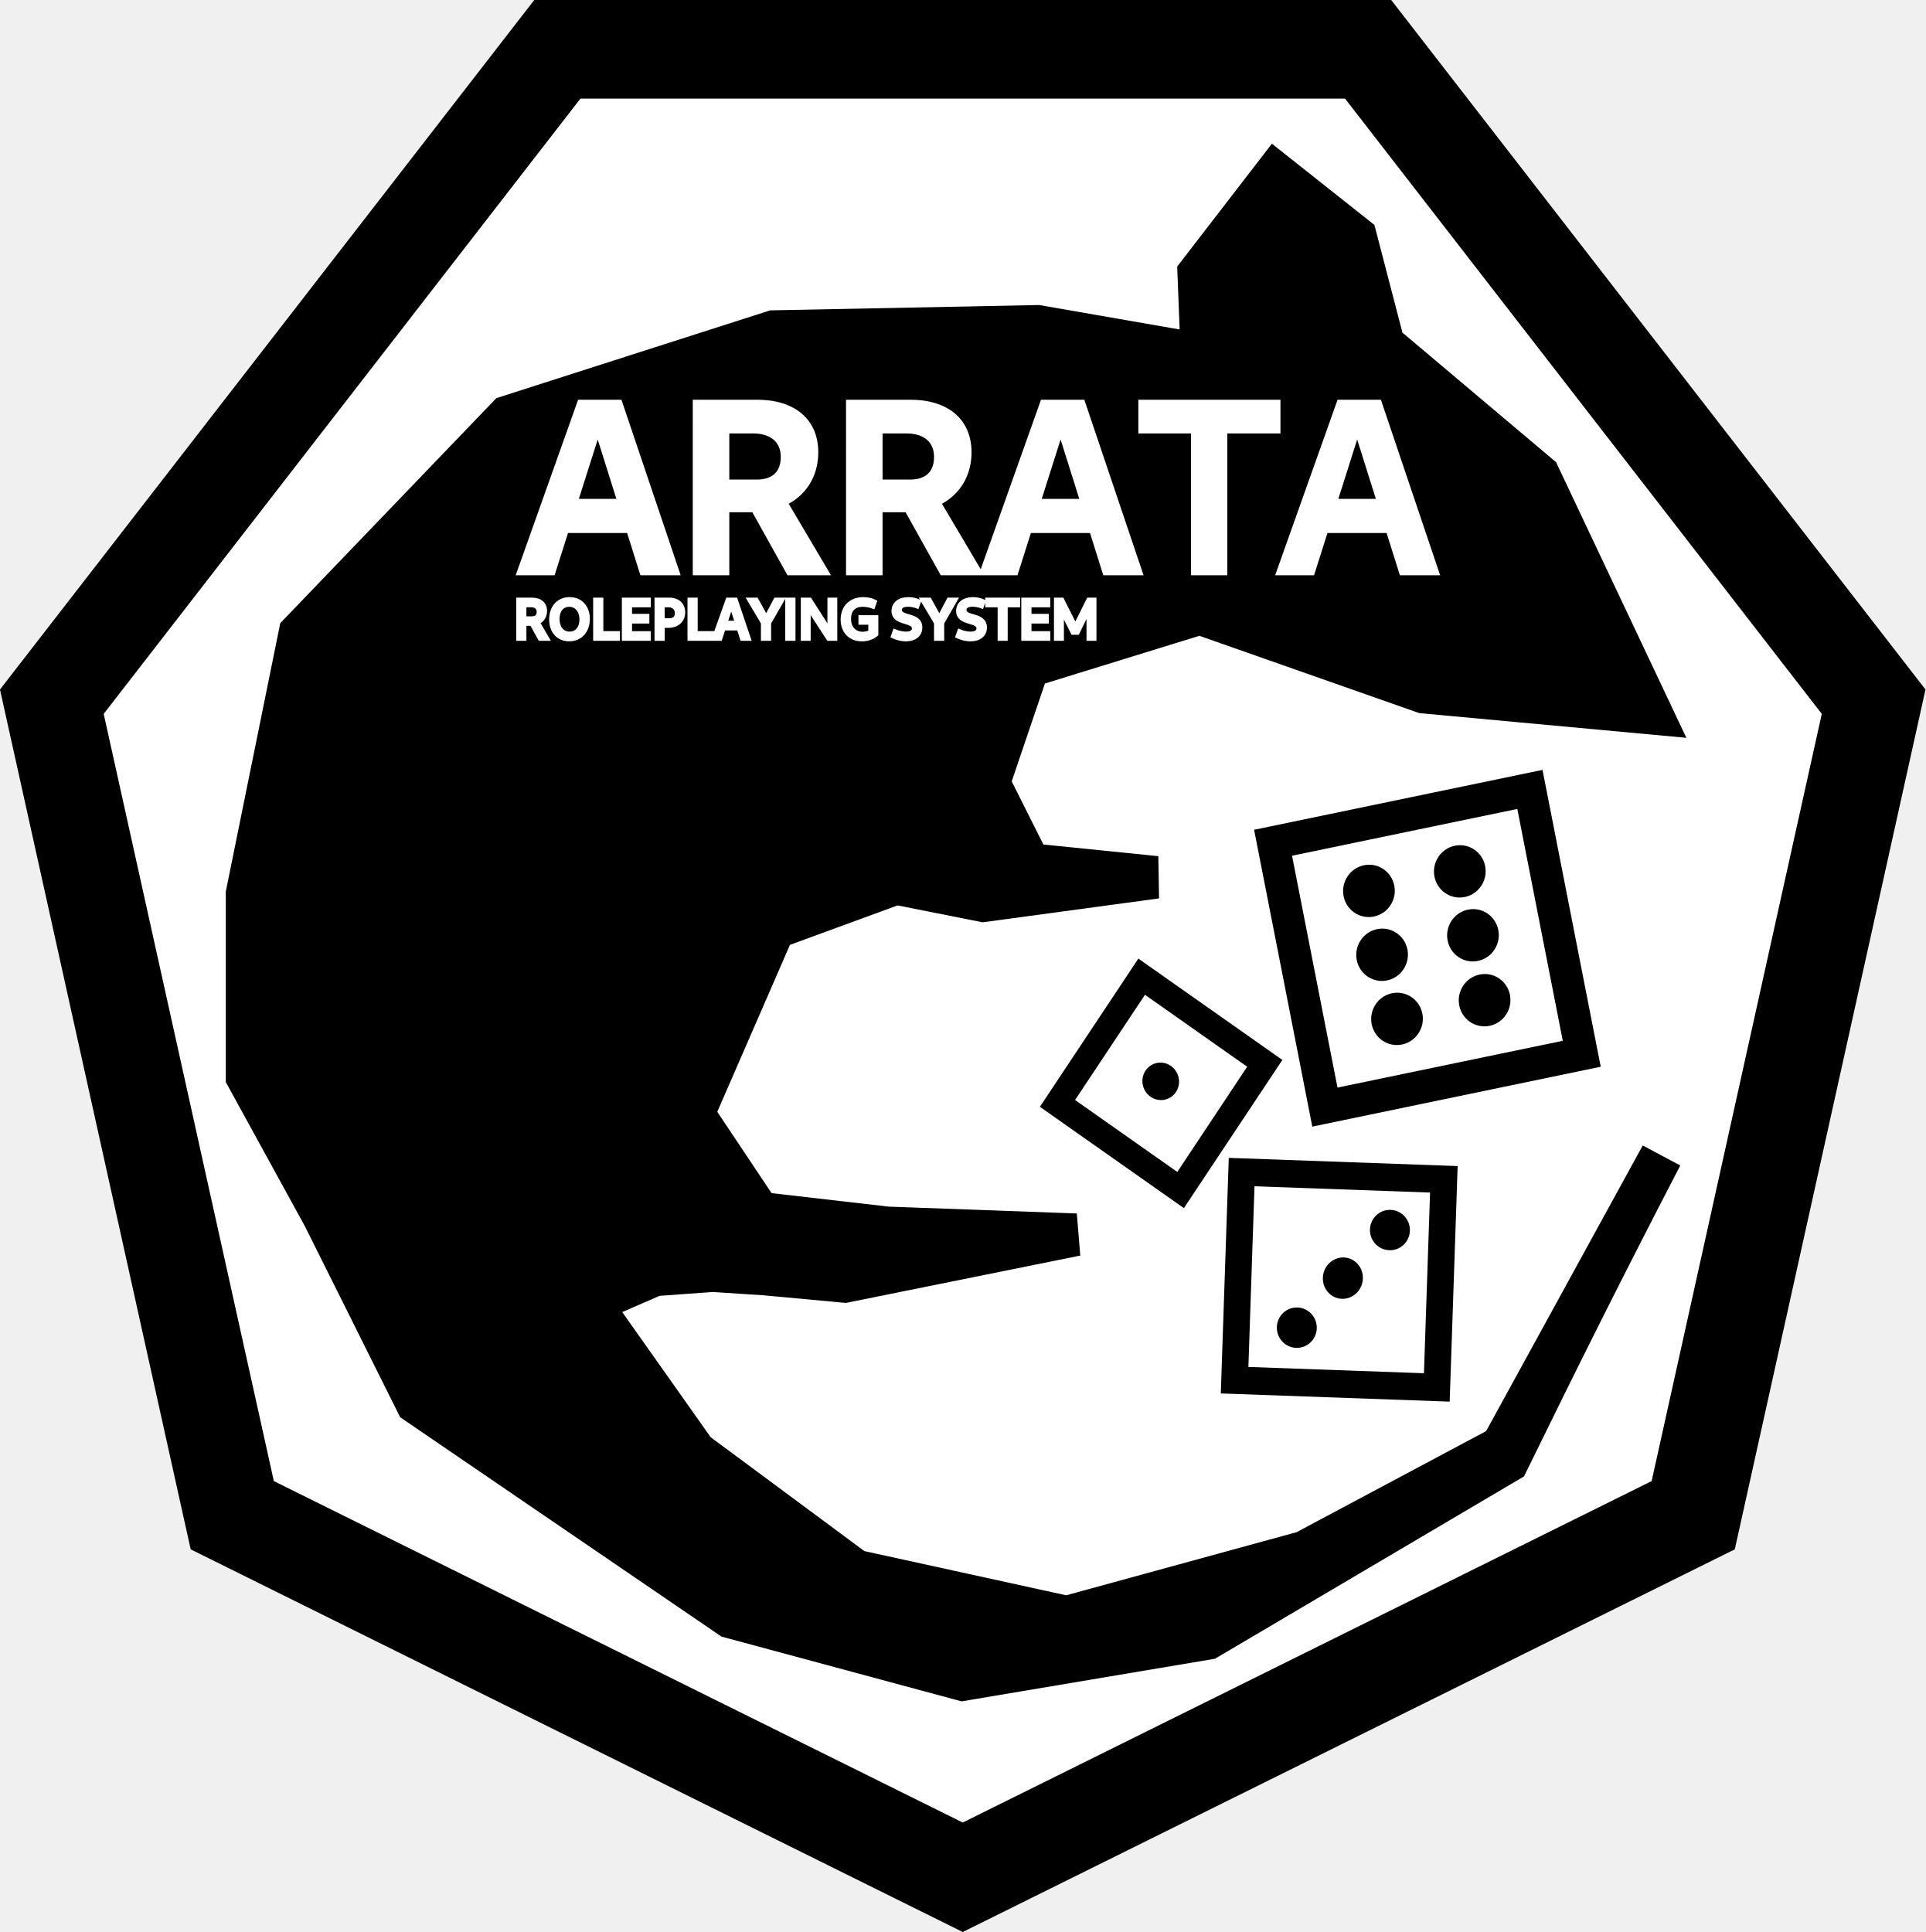
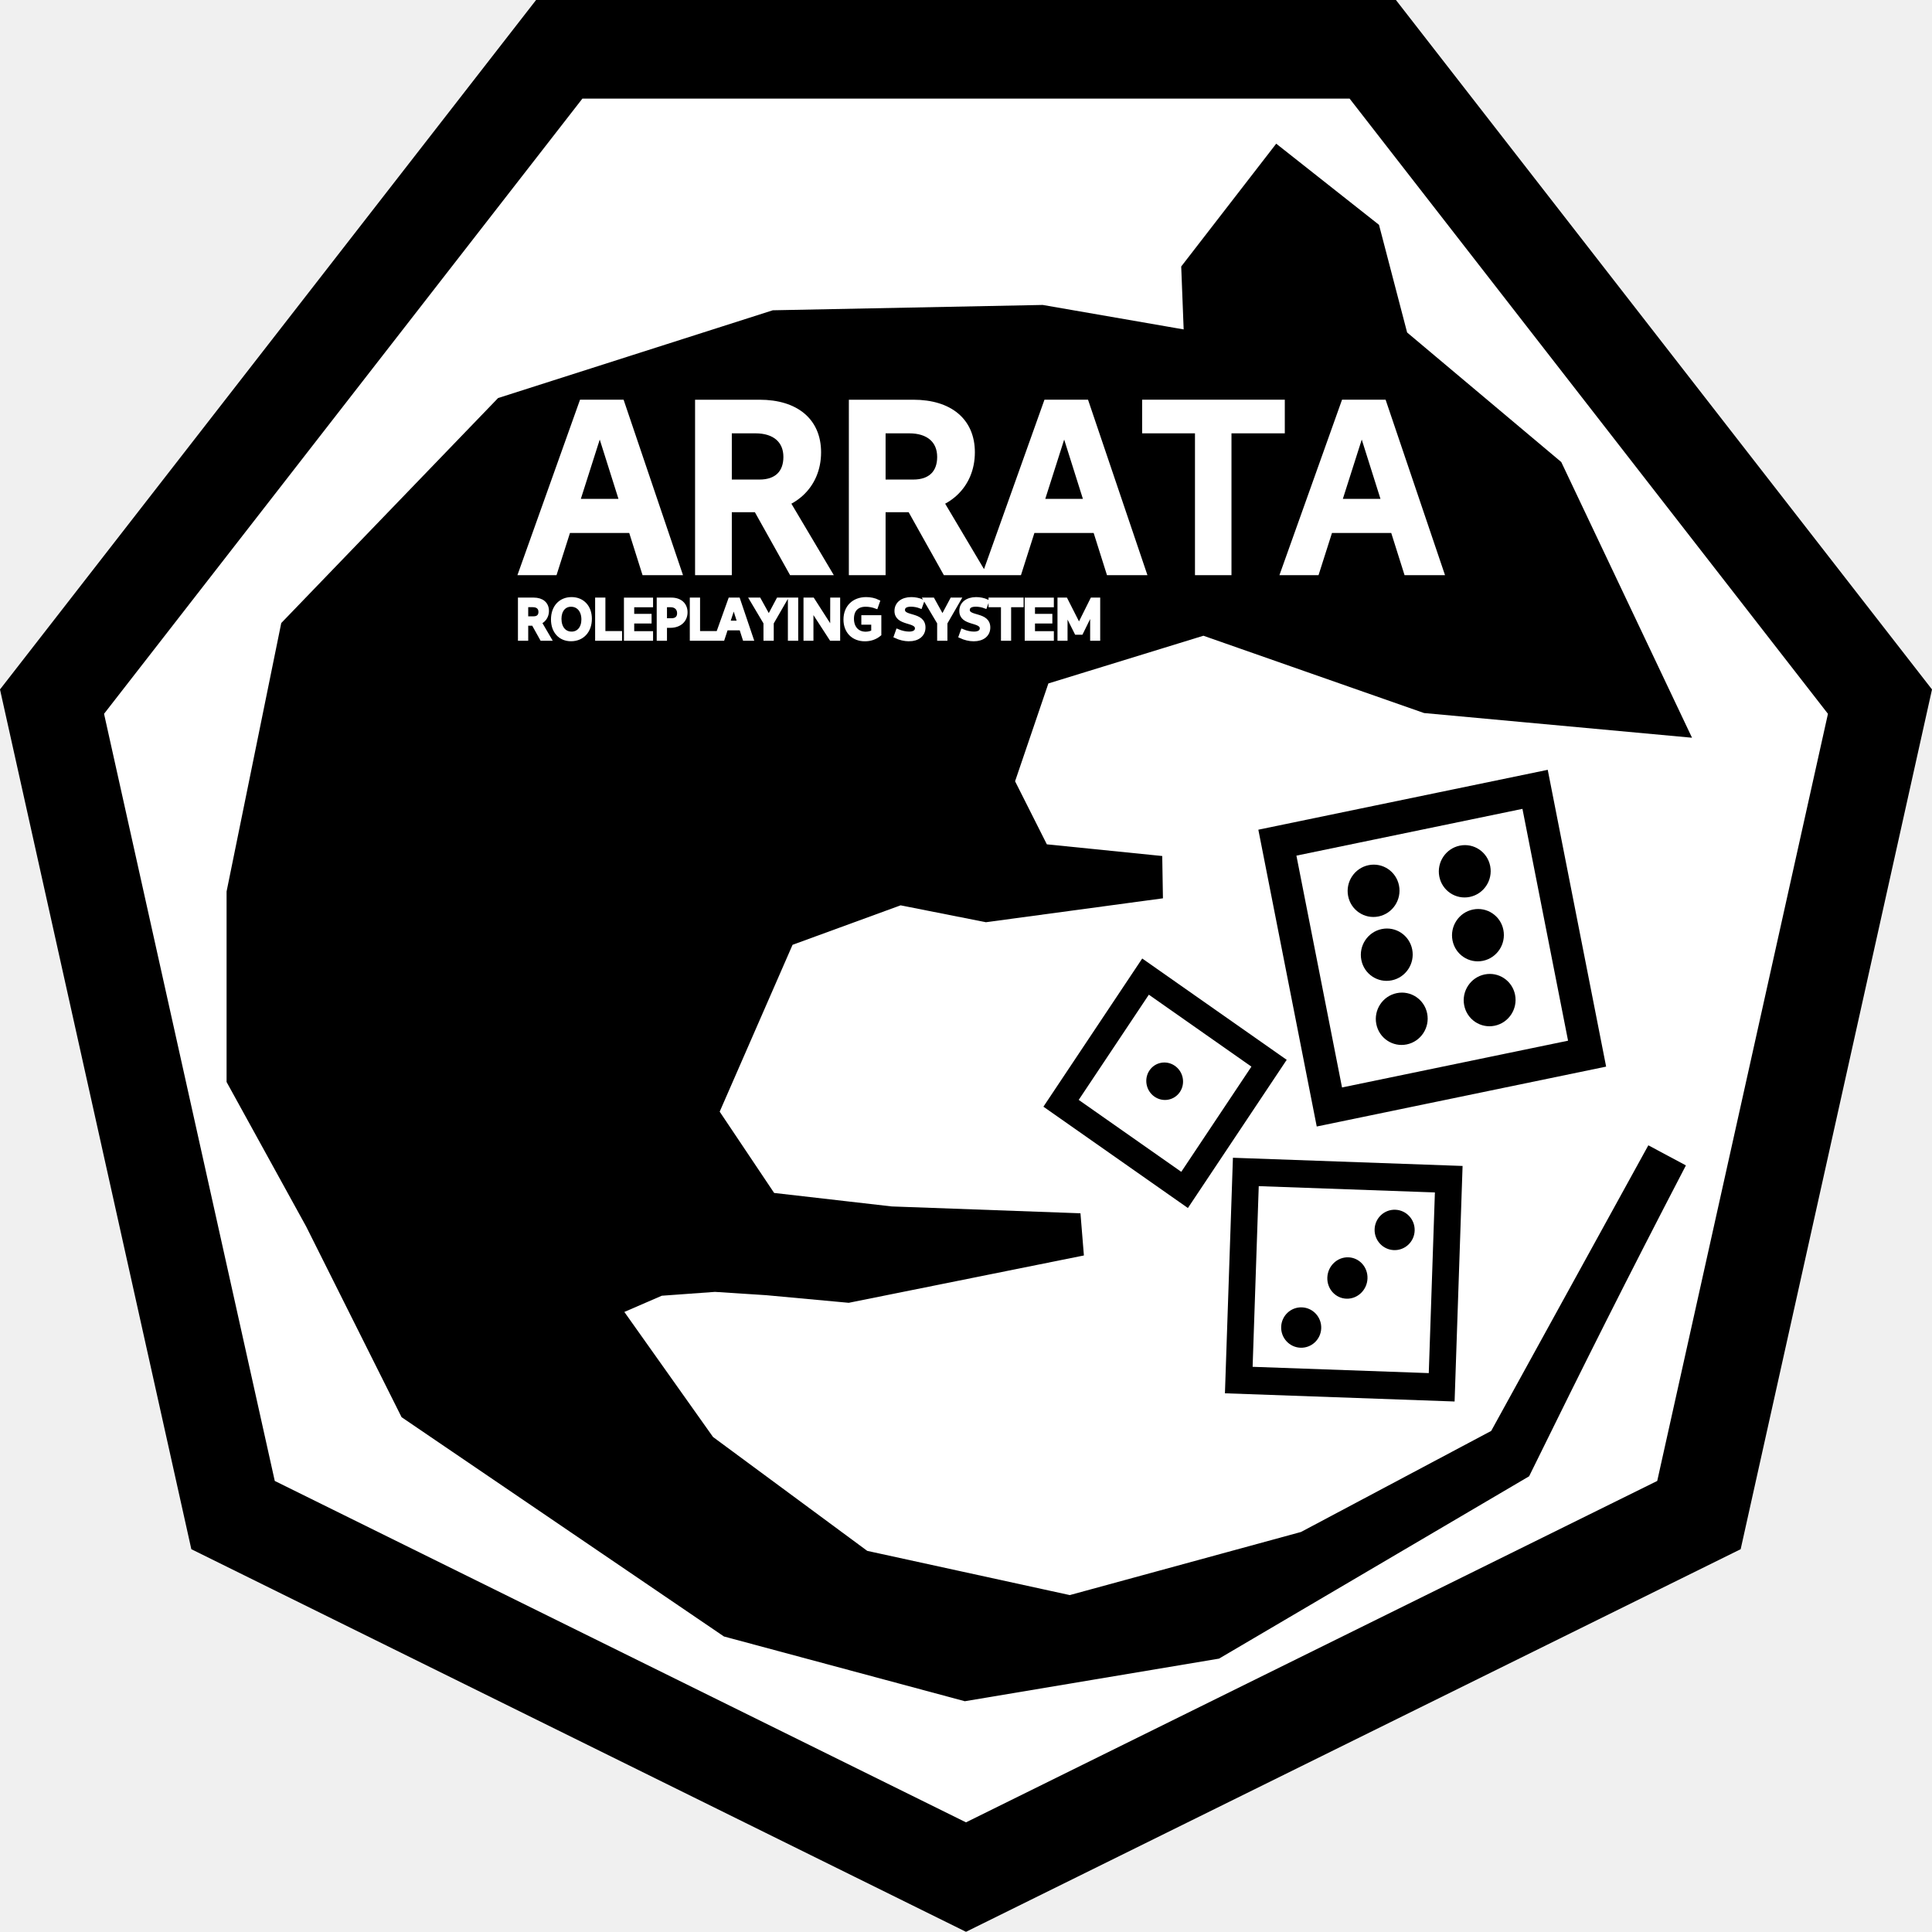
- <svg xmlns="http://www.w3.org/2000/svg" width="205.71mm" height="206.426mm" viewBox="0 0 205.71 206.426" version="1.1" id="svg8">
+ <svg xmlns="http://www.w3.org/2000/svg" width="205mm" height="205mm" viewBox="0 0 205 205" version="1.1" id="svg8">
  <defs id="defs2">
    </defs>
  <g id="layer1" transform="translate(-2.645836,-2.116668)">
-     <path style="fill:#ffffff;fill-opacity:1;fill-rule:evenodd;stroke:#000000;stroke-width:8;stroke-miterlimit:4;stroke-dasharray:none;stroke-dashoffset:32.006" id="path865" d="m 101.305,222.363 -60.979,-29.366 -15.061,-65.985 42.199,-52.916 67.682,-2e-6 42.199,52.916 -15.061,65.985 z" transform="matrix(1.279801,0,0,1.317285,-24.14958,-90.22075)" />
-     <path id="path881" style="fill:#000000;fill-opacity:1;fill-rule:nonzero;stroke:#000000;stroke-width:4.544;stroke-linecap:square;stroke-linejoin:miter;stroke-miterlimit:4;stroke-dasharray:none;stroke-opacity:1" d="m 138.923,20.681 -8.209,10.651 0.338,8.709 -17.558,-3.058 -28.192,0.56 -28.386,9.101 -22.232,23.151 -5.644,27.813 v 19.54 l 8.209,14.963 9.92,19.891 33.521,22.885 24.799,6.69 26.167,-4.401 32.067,-18.924 c 5.64,-11.519 10.051,-20.369 16.418,-32.654 l -17.059,31.116 -21.07,11.234 -25.4,6.958 -22.583,-4.947 -17.103,-12.674 -11.271,-15.949 6.907,-3.002 6.201,-0.451 5.627,0.365 8.505,0.787 24.712,-4.993 v 0 l -20.183,-0.735 -13.651,-1.572 -7.074,-10.595 8.645,-19.865 13.011,-4.771 9.339,1.855 18.474,-2.503 v 0 l -13.522,-1.373 -4.371,-8.707 4.226,-12.459 18.328,-5.659 23.932,8.415 24.292,2.247 L 167.046,52.916 150.459,38.926 147.475,27.458 Z" />
-     <path style="fill:none;stroke:#000000;stroke-width:4.544;stroke-linecap:butt;stroke-linejoin:miter;stroke-miterlimit:4;stroke-dasharray:none;stroke-opacity:1" d="m 131.052,40.041 1.166,6.039" id="path898" />
-     <path style="fill:#ffffff;fill-opacity:1;fill-rule:evenodd;stroke:#000000;stroke-width:2.122;stroke-linecap:square;stroke-linejoin:miter;stroke-miterlimit:4;stroke-dasharray:none;stroke-dashoffset:32.006;stroke-opacity:1" id="path909" d="m 140.049,151.809 -17.239,0.935 -0.935,-17.239 17.239,-0.935 z" transform="matrix(1.60445,-0.2410044,0.2341465,1.651442,-88.61521,-102.2451)" />
-     <ellipse style="fill:#000000;fill-opacity:1;fill-rule:evenodd;stroke:#000000;stroke-width:0;stroke-linecap:square;stroke-linejoin:miter;stroke-miterlimit:4;stroke-dasharray:none;stroke-dashoffset:32.006;stroke-opacity:1" id="path911" cx="127.509" cy="125.447" rx="2.766" ry="2.791" transform="matrix(0.9792849,-0.2024874,0.1915564,0.9814816,0,0)" />
-     <ellipse style="fill:#000000;fill-opacity:1;fill-rule:evenodd;stroke:#000000;stroke-width:0;stroke-linecap:square;stroke-linejoin:miter;stroke-miterlimit:4;stroke-dasharray:none;stroke-dashoffset:32.006;stroke-opacity:1" id="path911-1" cx="127.58" cy="132.417" rx="2.766" ry="2.791" transform="matrix(0.9792849,-0.2024874,0.1915564,0.9814816,0,0)" />
-     <ellipse style="fill:#000000;fill-opacity:1;fill-rule:evenodd;stroke:#000000;stroke-width:0;stroke-linecap:square;stroke-linejoin:miter;stroke-miterlimit:4;stroke-dasharray:none;stroke-dashoffset:32.006;stroke-opacity:1" id="path911-4" cx="127.833" cy="139.446" rx="2.766" ry="2.791" transform="matrix(0.9792849,-0.2024874,0.1915564,0.9814816,0,0)" />
-     <ellipse style="fill:#000000;fill-opacity:1;fill-rule:evenodd;stroke:#000000;stroke-width:0;stroke-linecap:square;stroke-linejoin:miter;stroke-miterlimit:4;stroke-dasharray:none;stroke-dashoffset:32.006;stroke-opacity:1" id="path911-8" cx="137.437" cy="125.37" rx="2.766" ry="2.791" transform="matrix(0.9792849,-0.2024874,0.1915564,0.9814816,0,0)" />
-     <ellipse style="fill:#000000;fill-opacity:1;fill-rule:evenodd;stroke:#000000;stroke-width:0;stroke-linecap:square;stroke-linejoin:miter;stroke-miterlimit:4;stroke-dasharray:none;stroke-dashoffset:32.006;stroke-opacity:1" id="path911-1-2" cx="137.508" cy="132.341" rx="2.766" ry="2.791" transform="matrix(0.9792849,-0.2024874,0.1915564,0.9814816,0,0)" />
-     <ellipse style="fill:#000000;fill-opacity:1;fill-rule:evenodd;stroke:#000000;stroke-width:0;stroke-linecap:square;stroke-linejoin:miter;stroke-miterlimit:4;stroke-dasharray:none;stroke-dashoffset:32.006;stroke-opacity:1" id="path911-4-9" cx="137.401" cy="139.386" rx="2.766" ry="2.791" transform="matrix(0.9792849,-0.2024874,0.1915564,0.9814816,0,0)" />
-     <path d="m 59.038,62.351 h 3.523 l 5.272,-16.124 h -0.72 l 5.22,16.124 H 76.011 L 69.813,44.504 h -4.243 z m 4.192,-4.449 h 8.538 l -0.463,-2.957 h -7.612 z m 14.864,4.449 H 81.411 V 47.41 h 2.88 c 2.109,0 3.343,1.054 3.343,2.803 0,1.697 -1.029,2.7 -2.906,2.7 h -4.372 v 2.803 h 3.935 c 4.063,0 6.763,-2.469 6.763,-5.992 0,-3.292 -2.392,-5.22 -6.326,-5.22 h -6.635 z m 10.132,0 h 3.96 l -4.886,-8.023 h -3.677 z m 6.48,0 h 3.317 V 47.41 h 2.88 c 2.109,0 3.343,1.054 3.343,2.803 0,1.697 -1.029,2.7 -2.906,2.7 h -4.372 v 2.803 h 3.935 c 4.063,0 6.763,-2.469 6.763,-5.992 0,-3.292 -2.392,-5.22 -6.326,-5.22 h -6.635 z m 10.132,0 h 3.96 l -4.886,-8.023 h -3.677 z m 4.372,0 h 3.523 l 5.272,-16.124 h -0.72 l 5.22,16.124 h 3.677 l -6.198,-17.847 h -4.243 z m 4.192,-4.449 h 8.538 l -0.463,-2.957 h -7.612 z m 18.696,4.449 h 3.292 V 47.41 h 5.76 v -2.906 h -14.761 v 2.906 h 5.709 z m 9.258,0 h 3.523 l 5.272,-16.124 h -0.72 l 5.22,16.124 h 3.677 l -6.198,-17.847 h -4.243 z m 4.192,-4.449 h 8.538 l -0.463,-2.957 h -7.612 z" id="text983" style="font-weight:bold;font-size:25.716px;line-height:1.25;font-family:'Noto Sans Gurmukhi UI';-inkscape-font-specification:'Noto Sans Gurmukhi UI, Bold';text-align:end;text-anchor:end;fill:#ffffff;stroke:#ffffff;stroke-width:0.643" transform="scale(0.9856696,1.014539)" aria-label="ARRATA" />
-     <text xml:space="preserve" style="font-size:13.741px;line-height:1.25;font-family:Bahnschrift;-inkscape-font-specification:Bahnschrift;text-align:end;text-anchor:end;stroke-width:0.344" x="109.471" y="61.939" id="text987" transform="scale(0.9856696,1.014539)">
-       <tspan id="tspan985" x="109.471" y="61.939" style="stroke-width:0.344" />
+     <path style="fill:#ffffff;fill-opacity:1;fill-rule:evenodd;stroke:#000000;stroke-width:8;stroke-miterlimit:4;stroke-dasharray:none;stroke-dashoffset:32.006" id="path865" d="m 101.305,222.363 -60.979,-29.366 -15.061,-65.985 42.199,-52.916 67.682,-2e-6 42.199,52.916 -15.061,65.985 z" transform="matrix(1.275381,0,0,1.308057,-24.05674,-89.57416)" />
+     <path id="path881" style="fill:#000000;fill-opacity:1;fill-rule:nonzero;stroke:#000000;stroke-width:4.521;stroke-linecap:square;stroke-linejoin:miter;stroke-miterlimit:4;stroke-dasharray:none;stroke-opacity:1" d="m 138.453,20.551 -8.181,10.576 0.337,8.648 L 113.111,36.738 85.016,37.294 56.728,46.332 34.573,69.321 28.948,96.939 v 19.403 l 8.181,14.858 9.885,19.752 33.405,22.724 24.713,6.643 26.077,-4.37 31.957,-18.791 c 5.621,-11.438 10.016,-20.226 16.362,-32.426 l -17,30.898 -20.997,11.155 -25.313,6.909 -22.505,-4.913 -17.044,-12.586 -11.232,-15.837 6.883,-2.981 6.179,-0.448 5.607,0.362 8.476,0.782 24.627,-4.958 v 0 l -20.113,-0.73 -13.604,-1.561 -7.049,-10.521 8.615,-19.726 12.966,-4.738 9.306,1.842 18.41,-2.486 v 0 l -13.476,-1.364 -4.356,-8.646 4.211,-12.371 18.264,-5.62 23.849,8.356 24.208,2.231 -11.964,-25.225 -16.529,-13.892 -2.974,-11.387 z" />
+     <path style="fill:none;stroke:#000000;stroke-width:4.521;stroke-linecap:butt;stroke-linejoin:miter;stroke-miterlimit:4;stroke-dasharray:none;stroke-opacity:1" d="m 130.609,39.775 1.162,5.997" id="path898" />
+     <path style="fill:#ffffff;fill-opacity:1;fill-rule:evenodd;stroke:#000000;stroke-width:2.122;stroke-linecap:square;stroke-linejoin:miter;stroke-miterlimit:4;stroke-dasharray:none;stroke-dashoffset:32.006;stroke-opacity:1" id="path909" d="m 140.049,151.809 -17.239,0.935 -0.935,-17.239 17.239,-0.935 z" transform="matrix(1.598907,-0.2393161,0.2333377,1.639873,-88.29968,-101.5143)" />
+     <ellipse style="fill:#000000;fill-opacity:1;fill-rule:evenodd;stroke:#000000;stroke-width:0;stroke-linecap:square;stroke-linejoin:miter;stroke-miterlimit:4;stroke-dasharray:none;stroke-dashoffset:32.006;stroke-opacity:1" id="path911" cx="127.056" cy="124.601" rx="2.756" ry="2.772" transform="matrix(0.9794277,-0.2017953,0.1922162,0.9813526,0,0)" />
+     <ellipse style="fill:#000000;fill-opacity:1;fill-rule:evenodd;stroke:#000000;stroke-width:0;stroke-linecap:square;stroke-linejoin:miter;stroke-miterlimit:4;stroke-dasharray:none;stroke-dashoffset:32.006;stroke-opacity:1" id="path911-1" cx="127.127" cy="131.523" rx="2.756" ry="2.772" transform="matrix(0.9794277,-0.2017953,0.1922162,0.9813526,0,0)" />
+     <ellipse style="fill:#000000;fill-opacity:1;fill-rule:evenodd;stroke:#000000;stroke-width:0;stroke-linecap:square;stroke-linejoin:miter;stroke-miterlimit:4;stroke-dasharray:none;stroke-dashoffset:32.006;stroke-opacity:1" id="path911-4" cx="127.379" cy="138.504" rx="2.756" ry="2.772" transform="matrix(0.9794277,-0.2017953,0.1922162,0.9813526,0,0)" />
+     <ellipse style="fill:#000000;fill-opacity:1;fill-rule:evenodd;stroke:#000000;stroke-width:0;stroke-linecap:square;stroke-linejoin:miter;stroke-miterlimit:4;stroke-dasharray:none;stroke-dashoffset:32.006;stroke-opacity:1" id="path911-8" cx="136.949" cy="124.525" rx="2.756" ry="2.772" transform="matrix(0.9794277,-0.2017953,0.1922162,0.9813526,0,0)" />
+     <ellipse style="fill:#000000;fill-opacity:1;fill-rule:evenodd;stroke:#000000;stroke-width:0;stroke-linecap:square;stroke-linejoin:miter;stroke-miterlimit:4;stroke-dasharray:none;stroke-dashoffset:32.006;stroke-opacity:1" id="path911-1-2" cx="137.02" cy="131.447" rx="2.756" ry="2.772" transform="matrix(0.9794277,-0.2017953,0.1922162,0.9813526,0,0)" />
+     <ellipse style="fill:#000000;fill-opacity:1;fill-rule:evenodd;stroke:#000000;stroke-width:0;stroke-linecap:square;stroke-linejoin:miter;stroke-miterlimit:4;stroke-dasharray:none;stroke-dashoffset:32.006;stroke-opacity:1" id="path911-4-9" cx="136.913" cy="138.444" rx="2.756" ry="2.772" transform="matrix(0.9794277,-0.2017953,0.1922162,0.9813526,0,0)" />
+     <path d="m 58.001,62.829 h 3.461 l 5.178,-16.244 h -0.707 l 5.128,16.244 h 3.612 L 68.585,44.849 h -4.168 z m 4.117,-4.482 h 8.386 L 70.05,55.368 h -7.477 z m 14.6,4.482 h 3.259 V 47.777 h 2.829 c 2.071,0 3.284,1.062 3.284,2.824 0,1.71 -1.01,2.72 -2.854,2.72 H 78.941 v 2.824 h 3.865 c 3.991,0 6.643,-2.487 6.643,-6.036 0,-3.316 -2.349,-5.259 -6.214,-5.259 h -6.517 z m 9.952,0 h 3.89 l -4.799,-8.083 h -3.612 z m 6.365,0 h 3.259 V 47.777 h 2.829 c 2.071,0 3.284,1.062 3.284,2.824 0,1.71 -1.01,2.72 -2.854,2.72 h -4.294 v 2.824 h 3.865 c 3.991,0 6.643,-2.487 6.643,-6.036 0,-3.316 -2.349,-5.259 -6.214,-5.259 h -6.517 z m 9.952,0 h 3.89 l -4.799,-8.083 h -3.612 z m 4.294,0 h 3.461 l 5.178,-16.244 h -0.707 l 5.128,16.244 h 3.612 l -6.088,-17.98 h -4.168 z m 4.117,-4.482 h 8.386 l -0.455,-2.979 h -7.477 z m 18.364,4.482 h 3.233 V 47.777 h 5.658 v -2.928 h -14.499 v 2.928 h 5.608 z m 9.094,0 h 3.461 l 5.178,-16.244 h -0.707 l 5.128,16.244 h 3.612 l -6.088,-17.98 h -4.168 z m 4.117,-4.482 h 8.386 l -0.455,-2.979 h -7.477 z" id="text983" style="font-weight:bold;font-size:25.716px;line-height:1.25;font-family:'Noto Sans Gurmukhi UI';-inkscape-font-specification:'Noto Sans Gurmukhi UI, Bold';text-align:end;text-anchor:end;fill:#ffffff;stroke:#ffffff;stroke-width:0.64" aria-label="ARRATA" />
+     <text xml:space="preserve" style="font-size:13.669px;line-height:1.25;font-family:Bahnschrift;-inkscape-font-specification:Bahnschrift;text-align:end;text-anchor:end;stroke-width:0.342" x="108.907" y="61.629" id="text987" transform="scale(0.9874304,1.01273)">
+       <tspan id="tspan985" x="108.907" y="61.629" style="stroke-width:0.342" />
    </text>
-     <path style="font-weight:600;font-size:5.939px;line-height:1.25;font-family:'Noto Sans Gurmukhi UI';-inkscape-font-specification:'Noto Sans Gurmukhi UI, Semi-Bold';text-align:center;text-anchor:middle;fill:#ffffff;stroke:#ffffff;stroke-width:0.427" d="m 58.851,69.361 h 0.677 v -3.534 h 0.719 c 0.517,0 0.82,0.267 0.82,0.707 0,0.428 -0.261,0.677 -0.736,0.677 H 59.308 v 0.57 h 0.938 c 0.909,0 1.52,-0.558 1.52,-1.354 0,-0.748 -0.546,-1.188 -1.437,-1.188 h -1.479 z m 2.358,0 h 0.808 l -1.128,-1.883 h -0.754 z m 3.159,0.053 c 1.217,0 2.037,-0.861 2.037,-2.156 0,-1.241 -0.796,-2.073 -1.978,-2.073 -1.206,0 -2.007,0.855 -2.007,2.144 0,1.253 0.778,2.084 1.948,2.084 z m 0.059,-0.594 c -0.79,0 -1.307,-0.618 -1.307,-1.562 0,-0.885 0.493,-1.479 1.247,-1.479 0.802,0 1.336,0.618 1.336,1.55 0,0.897 -0.511,1.491 -1.277,1.491 z m 2.762,0.54 h 2.476 V 68.767 H 67.866 V 65.24 H 67.189 Z m 3.112,0 h 2.714 v -0.588 h -2.037 v -1.229 h 1.877 v -0.594 h -1.877 v -1.116 h 2.037 V 65.24 h -2.714 z m 3.539,0 h 0.677 v -3.528 h 0.63 c 0.534,0 0.897,0.333 0.897,0.837 0,0.481 -0.297,0.742 -0.825,0.742 h -0.95 v 0.588 h 0.825 c 0.986,0 1.645,-0.564 1.645,-1.425 0,-0.814 -0.594,-1.336 -1.526,-1.336 h -1.372 z m 3.575,0 h 2.476 V 68.767 H 78.092 V 65.24 h -0.677 z m 2.625,0 H 80.753 l 1.259,-3.741 h -0.131 l 1.229,3.741 h 0.748 L 82.427,65.24 h -0.873 z m 0.903,-1.093 h 2.001 L 82.873,67.668 h -1.859 z m 4.43,1.093 h 0.677 v -1.669 l 1.449,-2.453 h -0.748 l -1.057,1.936 h 0.083 L 84.678,65.24 h -0.796 l 1.491,2.447 z m 2.637,0 h 0.683 V 65.24 H 88.01 Z m 1.687,0 h 0.641 v -3.338 l -0.077,0.018 2.209,3.32 h 0.754 V 65.24 h -0.641 l -0.006,3.367 0.095,-0.018 -2.203,-3.349 h -0.772 z m 6.414,0.059 c 0.6,0 1.128,-0.178 1.562,-0.529 V 67.092 H 95.944 V 67.668 h 1.069 v 1.259 l 0.125,-0.368 c -0.255,0.172 -0.582,0.273 -0.938,0.273 -0.903,0 -1.485,-0.618 -1.485,-1.58 0,-0.938 0.54,-1.473 1.485,-1.473 0.368,0 0.79,0.077 1.122,0.202 l 0.19,-0.529 c -0.356,-0.172 -0.802,-0.267 -1.259,-0.267 -1.354,0 -2.239,0.861 -2.239,2.156 0,1.247 0.831,2.079 2.096,2.079 z m 4.751,0 c 0.974,0 1.58,-0.487 1.58,-1.241 0,-1.479 -2.215,-0.944 -2.215,-1.853 0,-0.356 0.309,-0.552 0.861,-0.552 0.344,0 0.719,0.071 1.016,0.184 l 0.196,-0.534 c -0.35,-0.154 -0.772,-0.238 -1.17,-0.238 -0.962,0 -1.603,0.487 -1.603,1.247 0,1.407 2.209,0.926 2.209,1.835 0,0.339 -0.297,0.552 -0.843,0.552 -0.374,0 -0.831,-0.095 -1.235,-0.261 l -0.196,0.54 c 0.445,0.202 0.938,0.321 1.402,0.321 z m 3.272,-0.059 h 0.677 v -1.669 l 1.449,-2.453 h -0.748 l -1.057,1.936 h 0.083 l -1.099,-1.936 h -0.796 l 1.491,2.447 z m 3.73,0.059 c 0.974,0 1.58,-0.487 1.58,-1.241 0,-1.479 -2.215,-0.944 -2.215,-1.853 0,-0.356 0.309,-0.552 0.861,-0.552 0.344,0 0.719,0.071 1.016,0.184 l 0.196,-0.534 c -0.35,-0.154 -0.772,-0.238 -1.17,-0.238 -0.962,0 -1.603,0.487 -1.603,1.247 0,1.407 2.209,0.926 2.209,1.835 0,0.339 -0.297,0.552 -0.843,0.552 -0.374,0 -0.831,-0.095 -1.235,-0.261 l -0.196,0.54 c 0.445,0.202 0.938,0.321 1.402,0.321 z m 3.165,-0.059 h 0.665 v -3.528 h 1.348 V 65.24 h -3.355 v 0.594 h 1.342 z m 2.566,0 h 2.714 v -0.588 h -2.037 v -1.229 h 1.877 v -0.594 h -1.877 v -1.116 h 2.037 V 65.24 h -2.714 z m 3.539,0 h 0.653 V 66.172 l -0.113,0.059 1.283,2.494 h 0.523 l 1.253,-2.494 -0.071,-0.048 v 3.177 h 0.653 V 65.24 h -0.659 l -1.58,3.094 h 0.339 l -1.609,-3.094 h -0.671 z" id="text983-4" transform="scale(0.9856696,1.014539)" aria-label="ROLEPLAYING SYSTEM" />
-     <path style="fill:#ffffff;fill-opacity:1;fill-rule:evenodd;stroke:#000000;stroke-width:2.929;stroke-linecap:square;stroke-linejoin:miter;stroke-miterlimit:4;stroke-dasharray:none;stroke-dashoffset:32.006;stroke-opacity:1" id="path909-2" transform="matrix(0.7325102,0.5778836,-0.5614397,0.7539647,111.4197,-66.12327)" d="m 140.049,151.809 -17.239,0.935 -0.935,-17.239 17.239,-0.935 z" />
-     <ellipse style="fill:#000000;fill-opacity:1;fill-rule:evenodd;stroke:#000000;stroke-width:0;stroke-linecap:square;stroke-linejoin:miter;stroke-miterlimit:4;stroke-dasharray:none;stroke-dashoffset:32.006;stroke-opacity:1" id="path911-88" cx="170.685" cy="23.177" rx="1.987" ry="1.973" transform="matrix(0.8172663,0.5762602,-0.5540563,0.8324792,0,0)" />
-     <path style="fill:#ffffff;fill-opacity:1;fill-rule:evenodd;stroke:#000000;stroke-width:2.276;stroke-linecap:square;stroke-linejoin:miter;stroke-miterlimit:4;stroke-dasharray:none;stroke-dashoffset:32.006;stroke-opacity:1" id="path909-4" transform="matrix(1.247202,0.1145101,-0.1112516,1.283732,-1.631216,-60.56066)" d="m 140.049,151.809 -17.239,0.935 -0.935,-17.239 17.239,-0.935 z" />
-     <ellipse style="fill:#000000;fill-opacity:1;fill-rule:evenodd;stroke:#000000;stroke-width:0;stroke-linecap:square;stroke-linejoin:miter;stroke-miterlimit:4;stroke-dasharray:none;stroke-dashoffset:32.006;stroke-opacity:1" id="path911-4-22" cx="146.09" cy="138.7" rx="2.134" ry="2.158" transform="matrix(0.9993276,0.03666444,-0.03461007,0.9994009,0,0)" />
-     <ellipse style="fill:#000000;fill-opacity:1;fill-rule:evenodd;stroke:#000000;stroke-width:0;stroke-linecap:square;stroke-linejoin:miter;stroke-miterlimit:4;stroke-dasharray:none;stroke-dashoffset:32.006;stroke-opacity:1" id="path911-8-5" cx="155.671" cy="127.911" rx="2.134" ry="2.158" transform="matrix(0.9993276,0.03666444,-0.03461007,0.9994009,0,0)" />
-     <ellipse style="fill:#000000;fill-opacity:1;fill-rule:evenodd;stroke:#000000;stroke-width:0;stroke-linecap:square;stroke-linejoin:miter;stroke-miterlimit:4;stroke-dasharray:none;stroke-dashoffset:32.006;stroke-opacity:1" id="path911-1-2-3" cx="151.767" cy="134.382" rx="2.138" ry="2.212" transform="matrix(0.999577,0.02908356,-0.04160406,0.9991342,0,0)" />
+     <path style="font-weight:600;font-size:5.939px;line-height:1.25;font-family:'Noto Sans Gurmukhi UI';-inkscape-font-specification:'Noto Sans Gurmukhi UI, Semi-Bold';text-align:center;text-anchor:middle;fill:#ffffff;stroke:#ffffff;stroke-width:0.425" d="m 57.816,69.891 h 0.665 v -3.56 h 0.706 c 0.508,0 0.805,0.269 0.805,0.712 0,0.431 -0.257,0.682 -0.723,0.682 h -1.003 v 0.574 h 0.922 c 0.893,0 1.493,-0.562 1.493,-1.364 0,-0.754 -0.537,-1.197 -1.412,-1.197 h -1.453 z m 2.316,0 h 0.793 L 59.817,67.994 H 59.076 Z m 3.103,0.054 c 1.196,0 2.001,-0.868 2.001,-2.172 0,-1.25 -0.782,-2.088 -1.943,-2.088 -1.184,0 -1.972,0.862 -1.972,2.16 0,1.262 0.764,2.1 1.913,2.1 z m 0.058,-0.598 c -0.776,0 -1.283,-0.622 -1.283,-1.573 0,-0.891 0.484,-1.49 1.225,-1.49 0.788,0 1.313,0.622 1.313,1.562 0,0.903 -0.502,1.502 -1.254,1.502 z m 2.713,0.544 h 2.433 V 69.293 H 66.671 v -3.554 h -0.665 z m 3.057,0 h 2.666 v -0.592 h -2.001 v -1.238 h 1.843 v -0.598 h -1.843 v -1.125 h 2.001 v -0.598 h -2.666 z m 3.477,0 h 0.665 v -3.554 h 0.618 c 0.525,0 0.881,0.335 0.881,0.844 0,0.485 -0.292,0.748 -0.811,0.748 h -0.933 v 0.592 h 0.811 c 0.968,0 1.616,-0.568 1.616,-1.436 0,-0.82 -0.583,-1.346 -1.499,-1.346 h -1.348 z m 3.512,0 h 2.433 V 69.293 H 76.716 V 65.739 H 76.051 Z m 2.578,0 h 0.7 l 1.237,-3.769 H 80.438 l 1.208,3.769 h 0.735 l -1.406,-4.152 H 80.117 Z m 0.887,-1.101 h 1.966 l -0.07,-0.604 h -1.826 z m 4.352,1.101 h 0.665 V 68.21 l 1.423,-2.471 h -0.735 L 84.183,67.689 h 0.082 l -1.079,-1.95 h -0.782 l 1.464,2.465 z m 2.59,0 h 0.671 v -4.152 h -0.671 z m 1.657,0 h 0.63 v -3.362 l -0.076,0.018 2.17,3.344 h 0.741 v -4.152 h -0.63 l -0.006,3.392 0.093,-0.018 -2.164,-3.374 h -0.758 z m 6.3,0.06 c 0.589,0 1.108,-0.179 1.534,-0.532 v -1.813 h -1.698 v 0.58 h 1.05 v 1.268 l 0.123,-0.371 c -0.251,0.174 -0.572,0.275 -0.922,0.275 -0.887,0 -1.458,-0.622 -1.458,-1.591 0,-0.945 0.531,-1.484 1.458,-1.484 0.362,0 0.776,0.078 1.103,0.203 l 0.187,-0.532 c -0.35,-0.174 -0.788,-0.269 -1.237,-0.269 -1.33,0 -2.199,0.868 -2.199,2.172 0,1.256 0.817,2.094 2.059,2.094 z m 4.667,0 c 0.957,0 1.552,-0.491 1.552,-1.25 0,-1.49 -2.176,-0.951 -2.176,-1.867 0,-0.359 0.303,-0.556 0.846,-0.556 0.338,0 0.706,0.072 0.998,0.185 l 0.193,-0.538 C 100.149,65.769 99.735,65.685 99.344,65.685 c -0.945,0 -1.575,0.491 -1.575,1.256 0,1.418 2.17,0.933 2.17,1.849 0,0.341 -0.292,0.556 -0.828,0.556 -0.368,0 -0.817,-0.096 -1.213,-0.263 l -0.193,0.544 c 0.438,0.203 0.922,0.323 1.377,0.323 z m 3.214,-0.06 h 0.665 V 68.21 l 1.423,-2.471 h -0.735 l -1.038,1.95 h 0.082 l -1.079,-1.95 h -0.782 l 1.464,2.465 z m 3.663,0.06 c 0.957,0 1.552,-0.491 1.552,-1.25 0,-1.49 -2.176,-0.951 -2.176,-1.867 0,-0.359 0.303,-0.556 0.846,-0.556 0.338,0 0.706,0.072 0.998,0.185 l 0.193,-0.538 c -0.344,-0.156 -0.758,-0.239 -1.149,-0.239 -0.945,0 -1.575,0.491 -1.575,1.256 0,1.418 2.17,0.933 2.17,1.849 0,0.341 -0.292,0.556 -0.828,0.556 -0.368,0 -0.817,-0.096 -1.213,-0.263 l -0.193,0.544 c 0.438,0.203 0.922,0.323 1.377,0.323 z m 3.109,-0.06 h 0.653 v -3.554 h 1.324 v -0.598 h -3.296 v 0.598 h 1.318 z m 2.52,0 h 2.666 v -0.592 h -2.001 v -1.238 h 1.843 v -0.598 h -1.843 v -1.125 h 2.001 v -0.598 h -2.666 z m 3.477,0 h 0.642 v -3.213 l -0.111,0.06 1.26,2.513 h 0.513 l 1.231,-2.513 -0.07,-0.048 v 3.201 h 0.642 v -4.152 h -0.648 l -1.552,3.117 h 0.333 l -1.581,-3.117 h -0.659 z" id="text983-4" aria-label="ROLEPLAYING SYSTEM" />
+     <path style="fill:#ffffff;fill-opacity:1;fill-rule:evenodd;stroke:#000000;stroke-width:2.929;stroke-linecap:square;stroke-linejoin:miter;stroke-miterlimit:4;stroke-dasharray:none;stroke-dashoffset:32.006;stroke-opacity:1" id="path909-2" transform="matrix(0.7299799,0.5738353,-0.5595003,0.7486829,111.0442,-65.64549)" d="m 140.049,151.809 -17.239,0.935 -0.935,-17.239 17.239,-0.935 z" />
+     <ellipse style="fill:#000000;fill-opacity:1;fill-rule:evenodd;stroke:#000000;stroke-width:0;stroke-linecap:square;stroke-linejoin:miter;stroke-miterlimit:4;stroke-dasharray:none;stroke-dashoffset:32.006;stroke-opacity:1" id="path911-88" cx="169.911" cy="23.046" rx="1.978" ry="1.961" transform="matrix(0.8182333,0.5748862,-0.5554271,0.8315652,0,0)" />
+     <path style="fill:#ffffff;fill-opacity:1;fill-rule:evenodd;stroke:#000000;stroke-width:2.276;stroke-linecap:square;stroke-linejoin:miter;stroke-miterlimit:4;stroke-dasharray:none;stroke-dashoffset:32.006;stroke-opacity:1" id="path909-4" transform="matrix(1.242894,0.1137079,-0.1108673,1.274738,-1.616157,-60.12186)" d="m 140.049,151.809 -17.239,0.935 -0.935,-17.239 17.239,-0.935 z" />
+     <ellipse style="fill:#000000;fill-opacity:1;fill-rule:evenodd;stroke:#000000;stroke-width:0;stroke-linecap:square;stroke-linejoin:miter;stroke-miterlimit:4;stroke-dasharray:none;stroke-dashoffset:32.006;stroke-opacity:1" id="path911-4-22" cx="145.594" cy="137.743" rx="2.126" ry="2.143" transform="matrix(0.9993324,0.03653396,-0.03473369,0.9993966,0,0)" />
+     <ellipse style="fill:#000000;fill-opacity:1;fill-rule:evenodd;stroke:#000000;stroke-width:0;stroke-linecap:square;stroke-linejoin:miter;stroke-miterlimit:4;stroke-dasharray:none;stroke-dashoffset:32.006;stroke-opacity:1" id="path911-8-5" cx="155.143" cy="127.03" rx="2.126" ry="2.143" transform="matrix(0.9993324,0.03653396,-0.03473369,0.9993966,0,0)" />
+     <ellipse style="fill:#000000;fill-opacity:1;fill-rule:evenodd;stroke:#000000;stroke-width:0;stroke-linecap:square;stroke-linejoin:miter;stroke-miterlimit:4;stroke-dasharray:none;stroke-dashoffset:32.006;stroke-opacity:1" id="path911-1-2-3" cx="151.252" cy="133.456" rx="2.131" ry="2.197" transform="matrix(0.99958,0.02898001,-0.04175258,0.999128,0,0)" />
  </g>
</svg>
